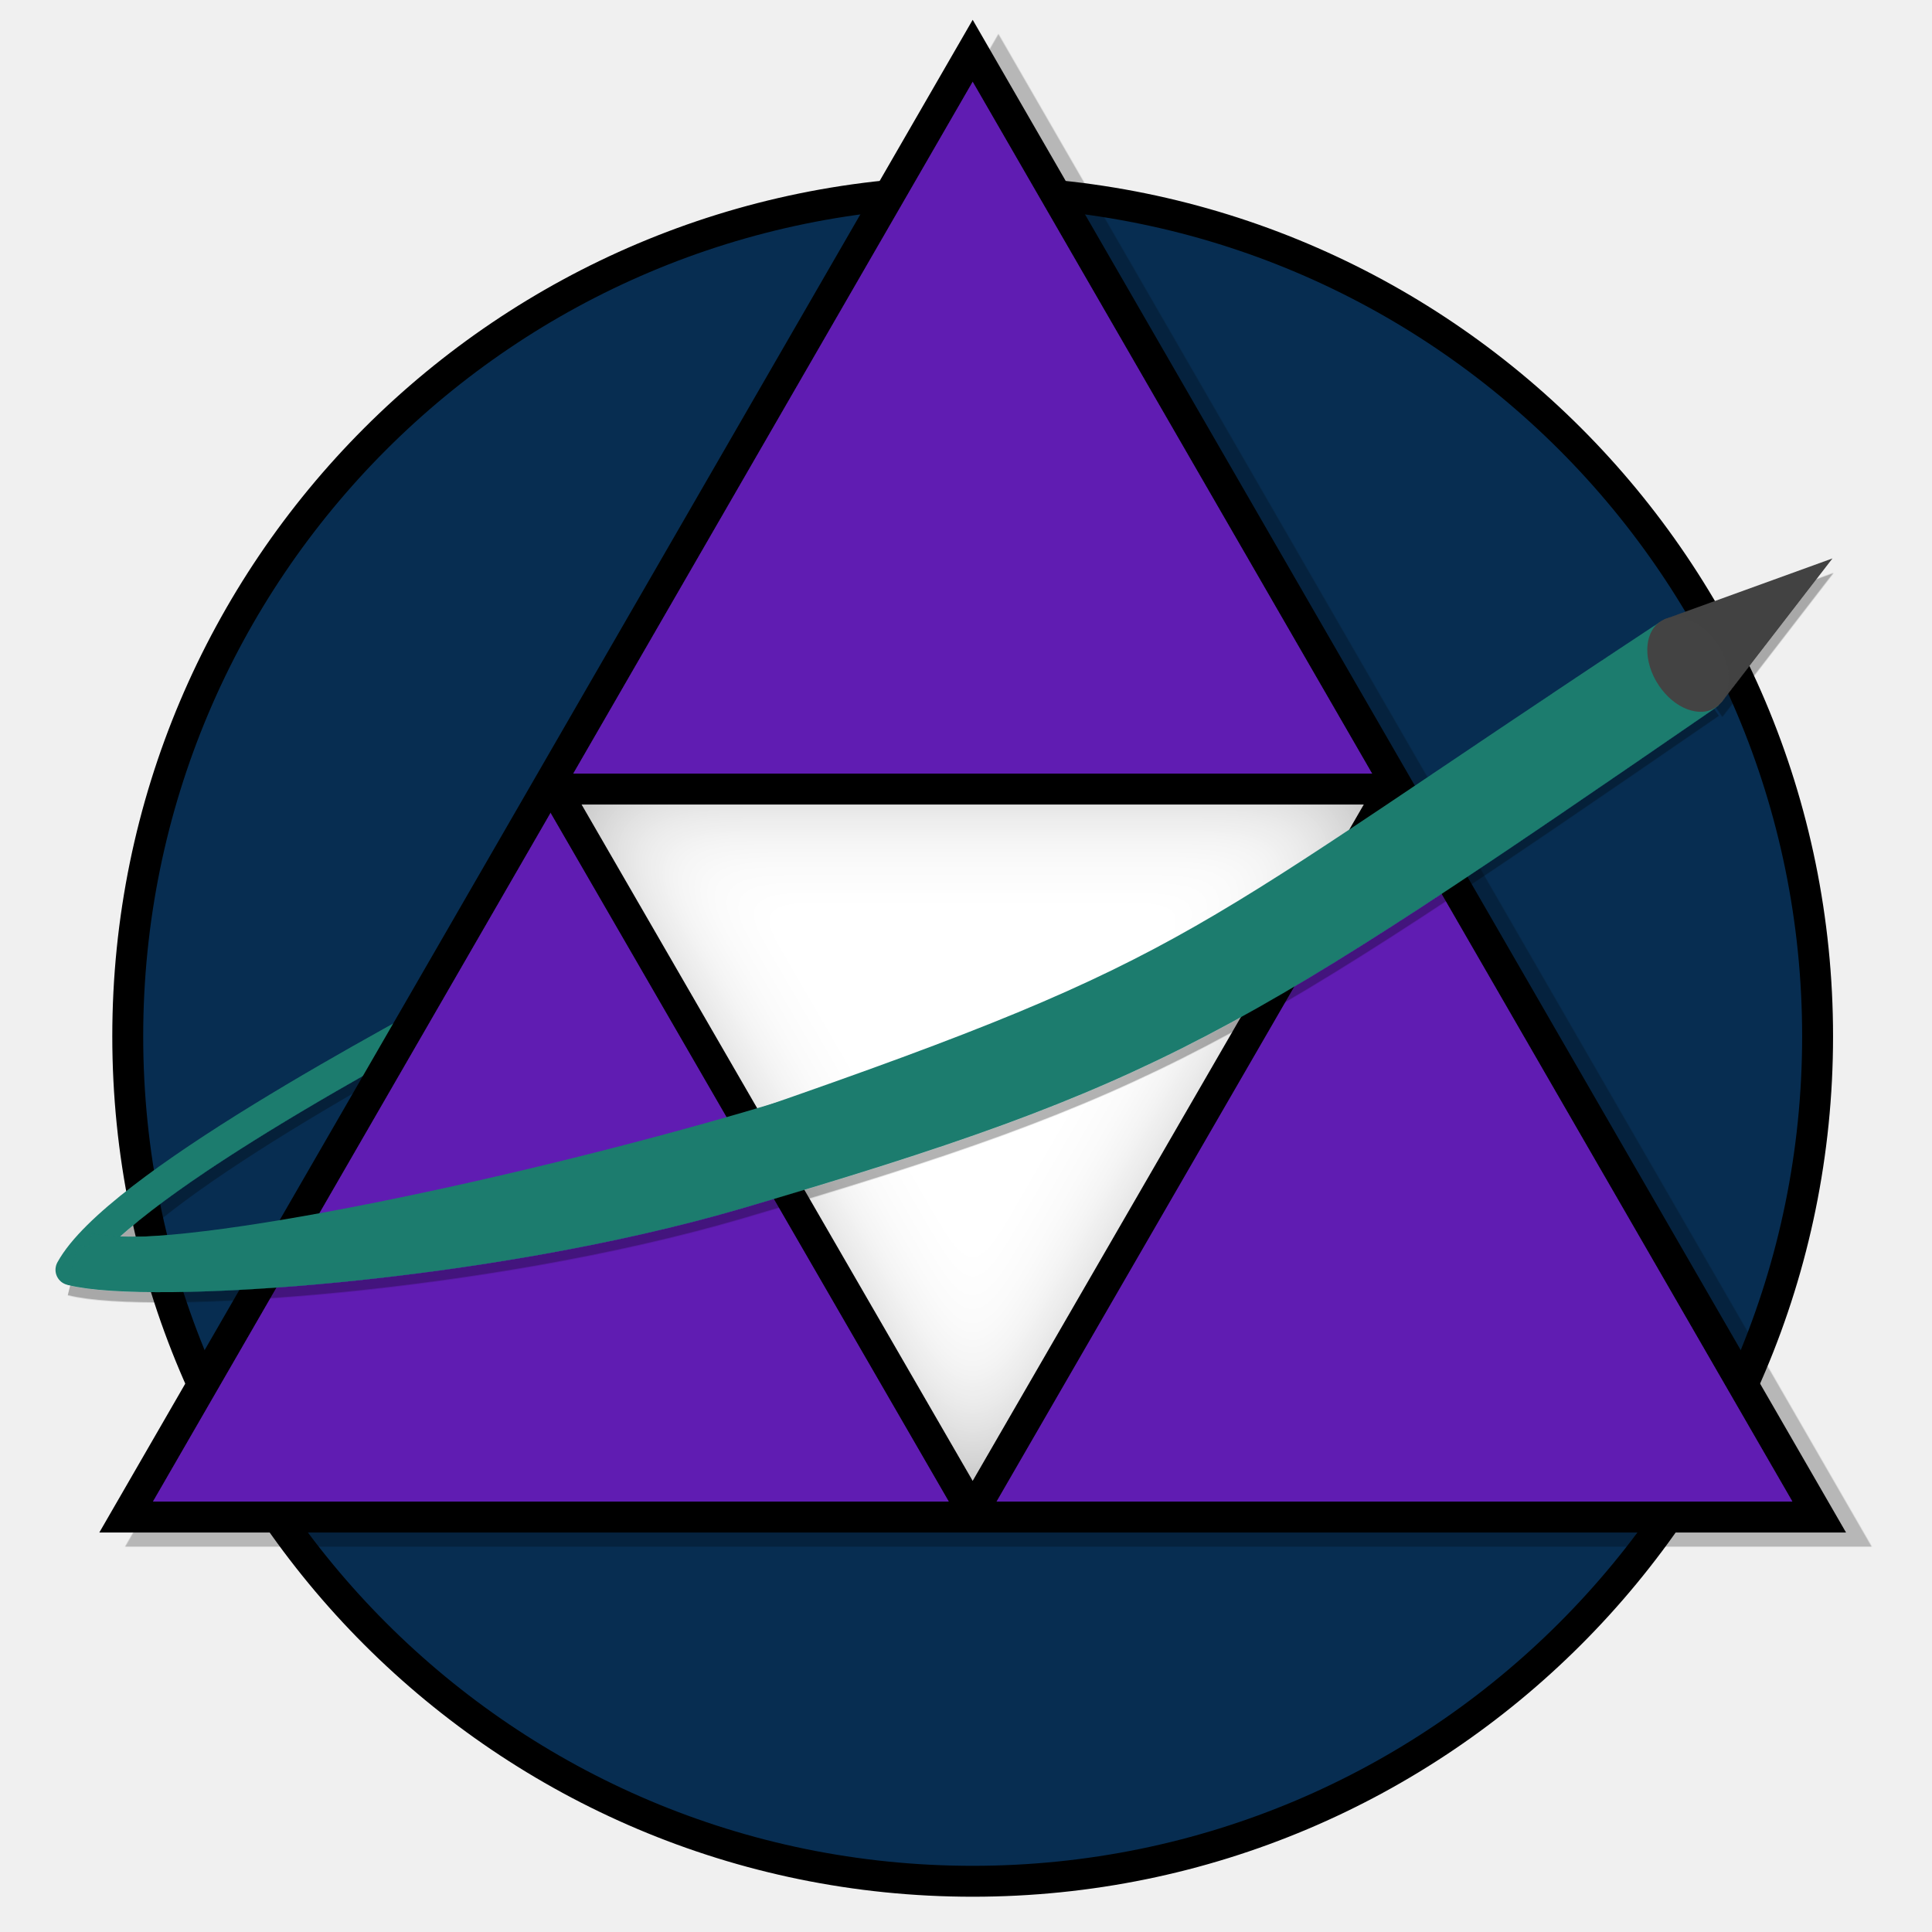
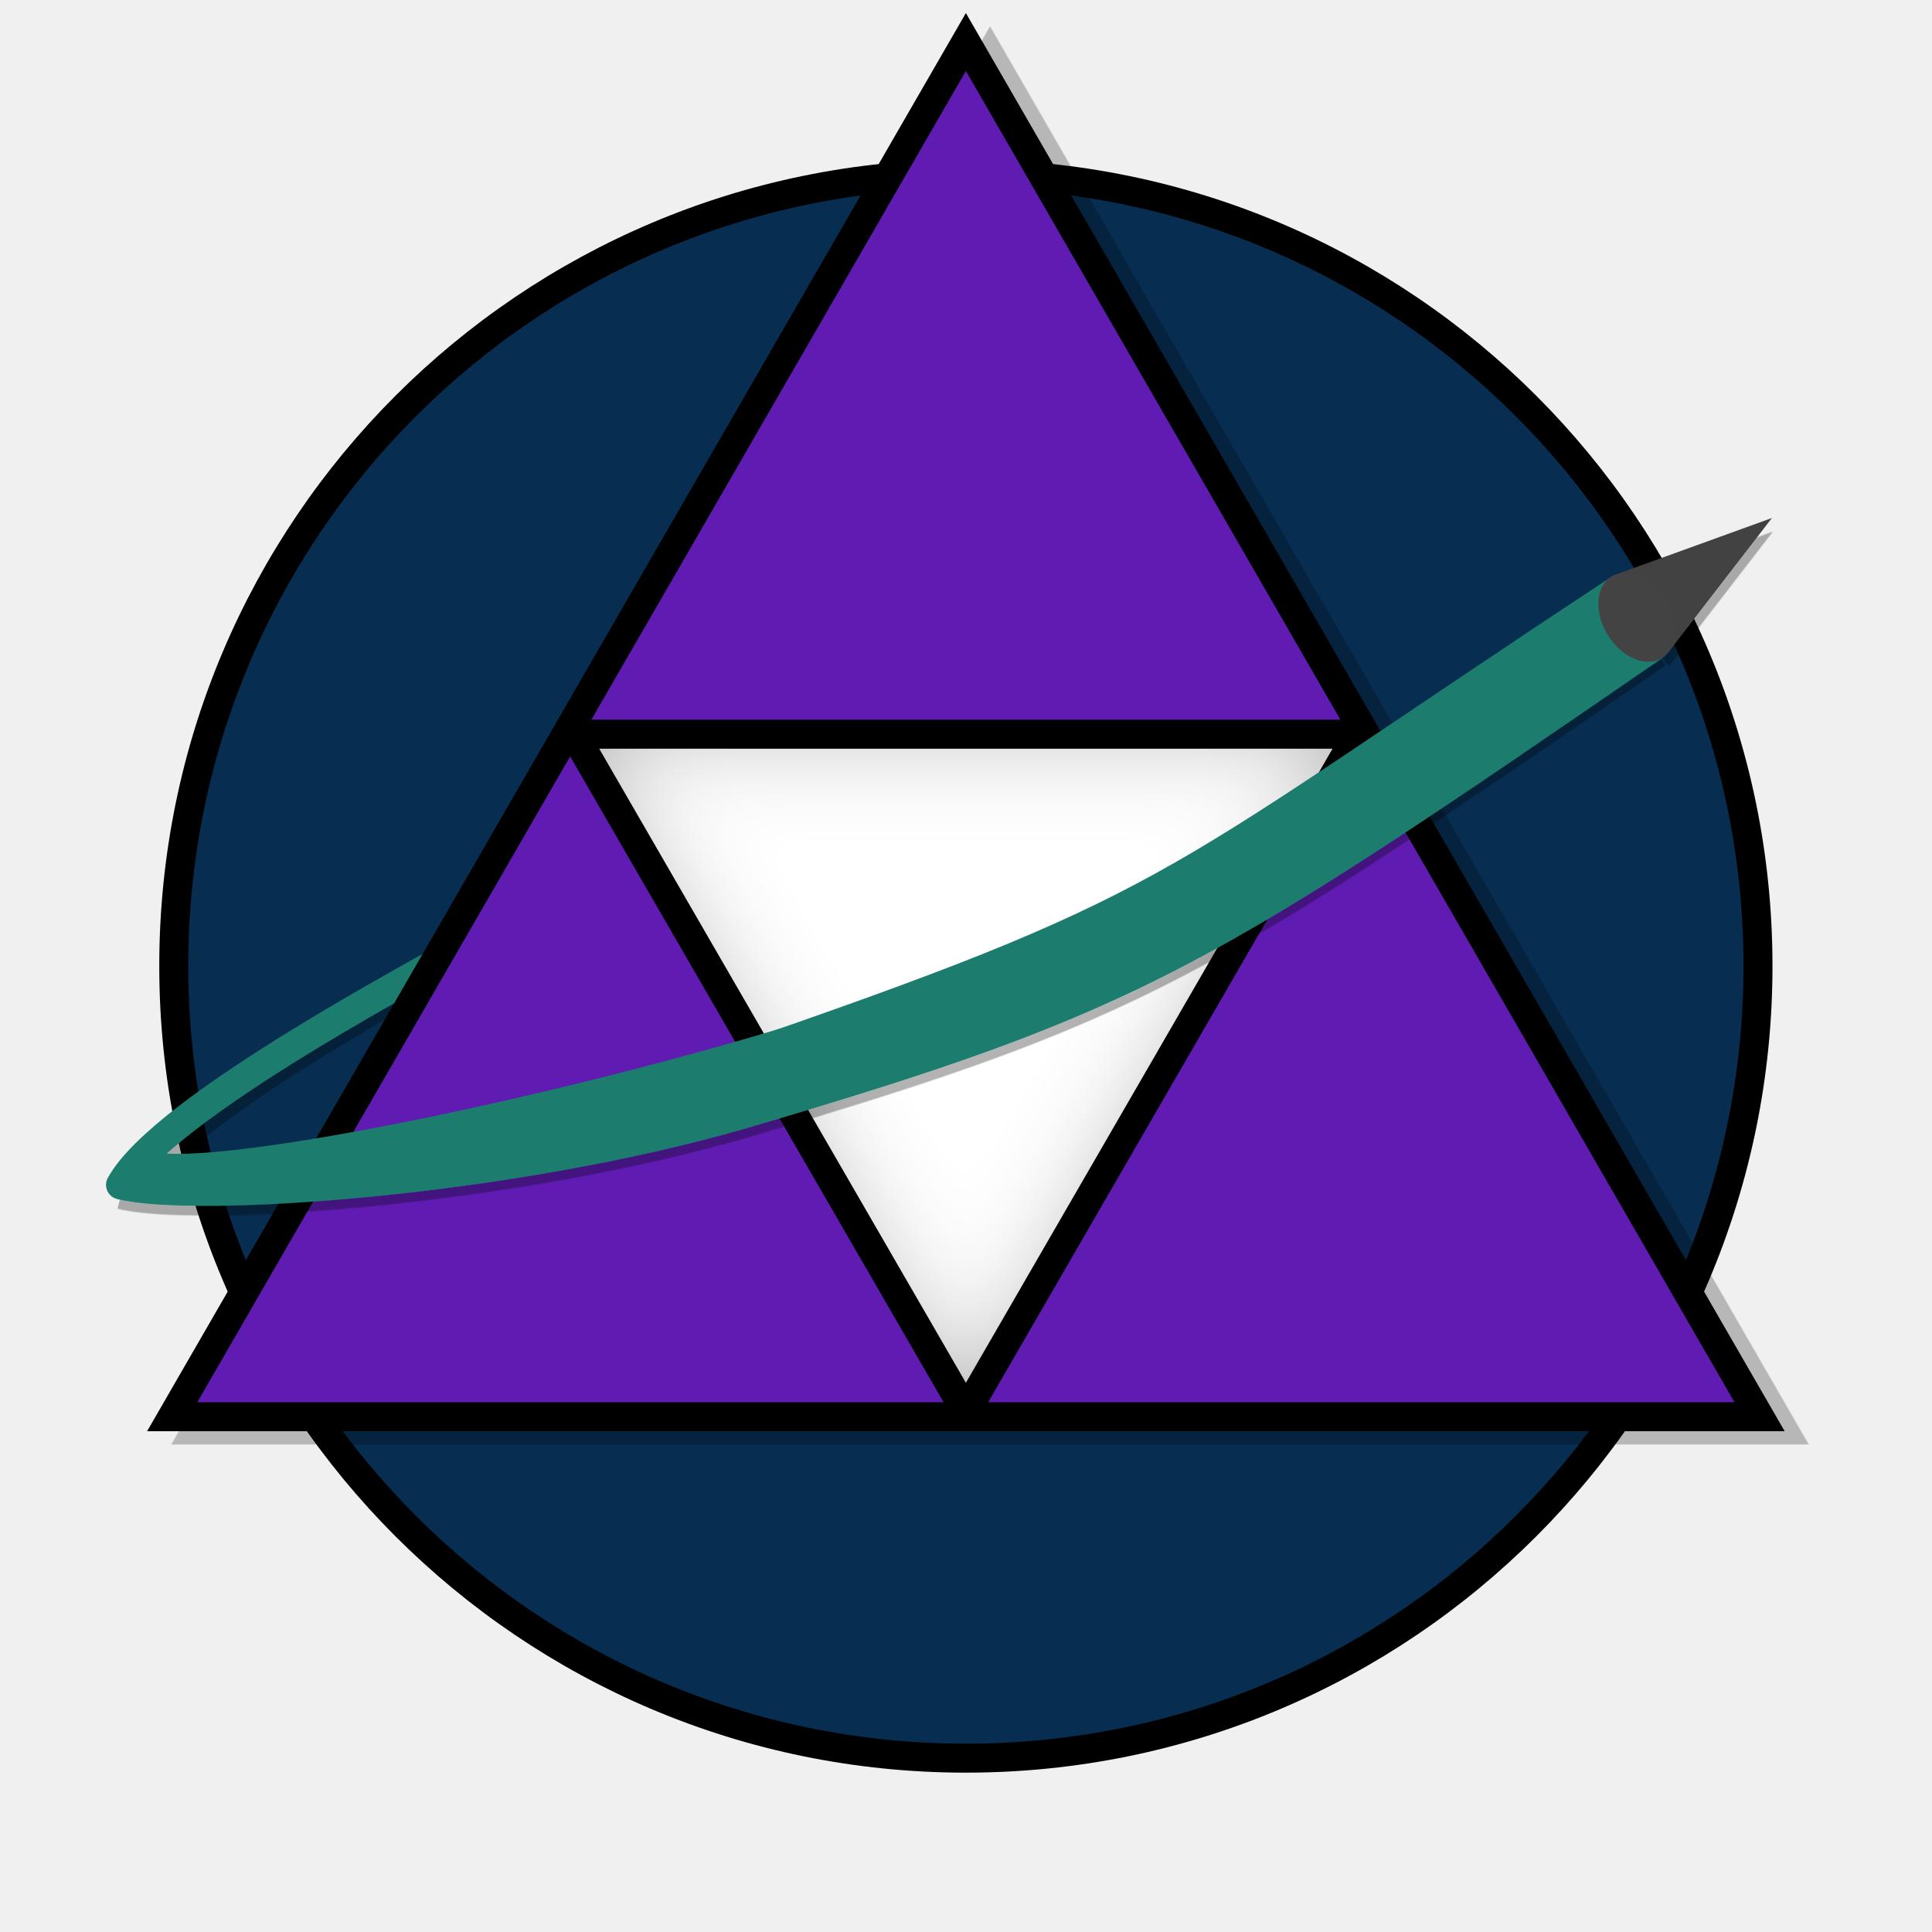
- <svg xmlns="http://www.w3.org/2000/svg" viewBox="-0.449 -9.352 375 375" width="375" height="375">
-   <style>.G{flood-color:rgba(0,0,0,0.3)}</style>
+ <svg xmlns="http://www.w3.org/2000/svg" viewBox="-12.9 -21.9 400 400" width="400" height="400">
+   <style>.B{flood-color:rgba(0,0,0,0.3)}</style>
  <defs>
    <filter id="A" x="-500%" y="-500%" width="1000%" height="1000%">
      <feGaussianBlur in="SourceAlpha" />
      <feOffset dx="4" />
-       <feComponentTransfer result="D">
+       <feComponentTransfer result="A">
        <feFuncA type="linear" slope="1" />
      </feComponentTransfer>
-       <feFlood class="G" />
-       <feComposite in2="D" operator="in" />
+       <feFlood class="B" />
+       <feComposite in2="A" operator="in" />
      <feMerge>
        <feMergeNode />
        <feMergeNode in="SourceGraphic" />
      </feMerge>
    </filter>
    <filter id="B" x="-500%" y="-500%" width="1000%" height="1000%">
      <feGaussianBlur in="SourceAlpha" />
      <feOffset dx="5" dy="2.75" />
-       <feComponentTransfer result="D">
+       <feComponentTransfer result="A">
        <feFuncA type="linear" slope="1" />
      </feComponentTransfer>
      <feFlood flood-color="rgba(0,0,0,0.24)" />
-       <feComposite in2="D" operator="in" />
+       <feComposite in2="A" operator="in" />
      <feMerge>
        <feMergeNode />
        <feMergeNode in="SourceGraphic" />
      </feMerge>
    </filter>
    <filter id="C" x="-500%" y="-500%" width="1000%" height="1000%">
      <feOffset />
      <feGaussianBlur stdDeviation="12" />
      <feComposite operator="out" in="SourceGraphic" />
-       <feComponentTransfer result="D">
+       <feComponentTransfer result="A">
        <feFuncA type="linear" slope="1" />
      </feComponentTransfer>
      <feFlood flood-color="rgba(0,0,0,0.7)" />
-       <feComposite operator="in" in2="D" />
+       <feComposite operator="in" in2="A" />
      <feComposite in2="SourceGraphic" />
    </filter>
    <filter id="D" x="-500%" y="-500%" width="1000%" height="1000%">
      <feGaussianBlur in="SourceAlpha" />
      <feOffset dy="2" />
-       <feComponentTransfer result="D">
+       <feComponentTransfer result="A">
        <feFuncA type="linear" slope="1" />
      </feComponentTransfer>
-       <feFlood class="G" />
-       <feComposite in2="D" operator="in" />
+       <feFlood class="B" />
+       <feComposite in2="A" operator="in" />
      <feMerge>
        <feMergeNode />
        <feMergeNode in="SourceGraphic" />
      </feMerge>
    </filter>
    <filter id="E" x="-500%" y="-500%" width="1000%" height="1000%">
      <feGaussianBlur in="SourceAlpha" />
      <feOffset dx="2" dy="1.2" />
-       <feComponentTransfer result="F">
+       <feComponentTransfer result="A">
        <feFuncA type="linear" slope="1" />
      </feComponentTransfer>
-       <feFlood class="G" />
-       <feComposite in2="F" operator="in" result="H" />
+       <feFlood class="B" />
+       <feComposite in2="A" operator="in" result="B" />
      <feMerge>
-         <feMergeNode in="H" />
+         <feMergeNode in="B" />
        <feMergeNode in="SourceGraphic" />
      </feMerge>
    </filter>
  </defs>
-   <g stroke-width="6">
+   <g transform="translate(-1.272 -13.694)" stroke-width="6">
    <circle cx="188.346" cy="191.803" r="163.999" stroke="#000" fill="#072d51" />
    <path d="M13.322 237.113c8.762-16.002 62.819-44.546 81.618-54.8" fill="none" stroke-linecap="round" filter="url(#A)" stroke="#1e7b6e" />
  </g>
-   <g transform="translate(-61.653 -58.197)" stroke="#000" stroke-width="6">
+   <g transform="translate(-62.925 -71.891)" stroke="#000" stroke-width="6">
    <path d="M250.001 58.691l164.324 284.618H85.676L250.001 58.691z" fill="#601db2" filter="url(#B)" />
    <path d="M-250-342.278L-168.885-202h-162.231L-250-342.278z" transform="scale(-1)" fill="#fff" filter="url(#C)" stroke-linejoin="bevel" />
  </g>
-   <g transform="translate(-374.381 161.539)" filter="url(#D)" stroke="#1e7b6e">
-     <g transform="translate(.61 -.873)" fill="none" stroke-width="8" stroke-linejoin="round">
+   <g transform="translate(-375.653 147.845)" filter="url(#D)" stroke="#1e7b6e">
+     <g transform="translate(.61 -.873)" fill="none" stroke-linejoin="round" stroke-width="8">
      <path d="M390.218 73.224c14.824 3.733 76.435-3.425 125.21-17.635 81.757-24.046 95.449-34.343 186.675-96.005" />
      <path d="M389.899 74.48c14.824 3.733 76.053-2.118 124.828-16.328 81.757-24.046 97.542-34.959 188.768-96.621" />
      <path d="M390.593 73.288c14.824 3.733 79.085-7.151 127.86-21.361 81.757-24.046 91.262-32.742 182.488-94.404" />
      <path d="M390.662 73.458c14.824 3.733 79.635-9.629 128.41-23.839 81.757-24.046 88.848-32.5 180.074-94.162" />
      <path d="M387.448 75.509c14.824 3.733 79.699-.527 128.474-14.737 81.757-24.046 94.927-32.606 188.768-97.144" />
      <path d="M390.287 73.899c14.824 3.733 82.639-8.022 130.642-24.655 87.51-30.322 83.98-34.043 176.775-95.182" />
    </g>
  </g>
-   <g fill="#434343" transform="matrix(1.169066 0 0 1.207331 47.49821 177.5681)">
+   <g fill="#434343" transform="matrix(1.169066 0 0 1.207331 46.2262 163.8741)">
    <path d="M226.706-86.607l8.191 28.465h-16.383l8.192-28.465z" transform="matrix(.579027 .815308 -.815308 .579027 61.35321 -199.7338)" filter="url(#E)" />
    <ellipse cx="246.439" cy="-49.921" rx="8.298" ry="5.913" transform="matrix(.567129 .823629 -.823629 .567129 58.37722 -222.6598)" />
  </g>
</svg>
